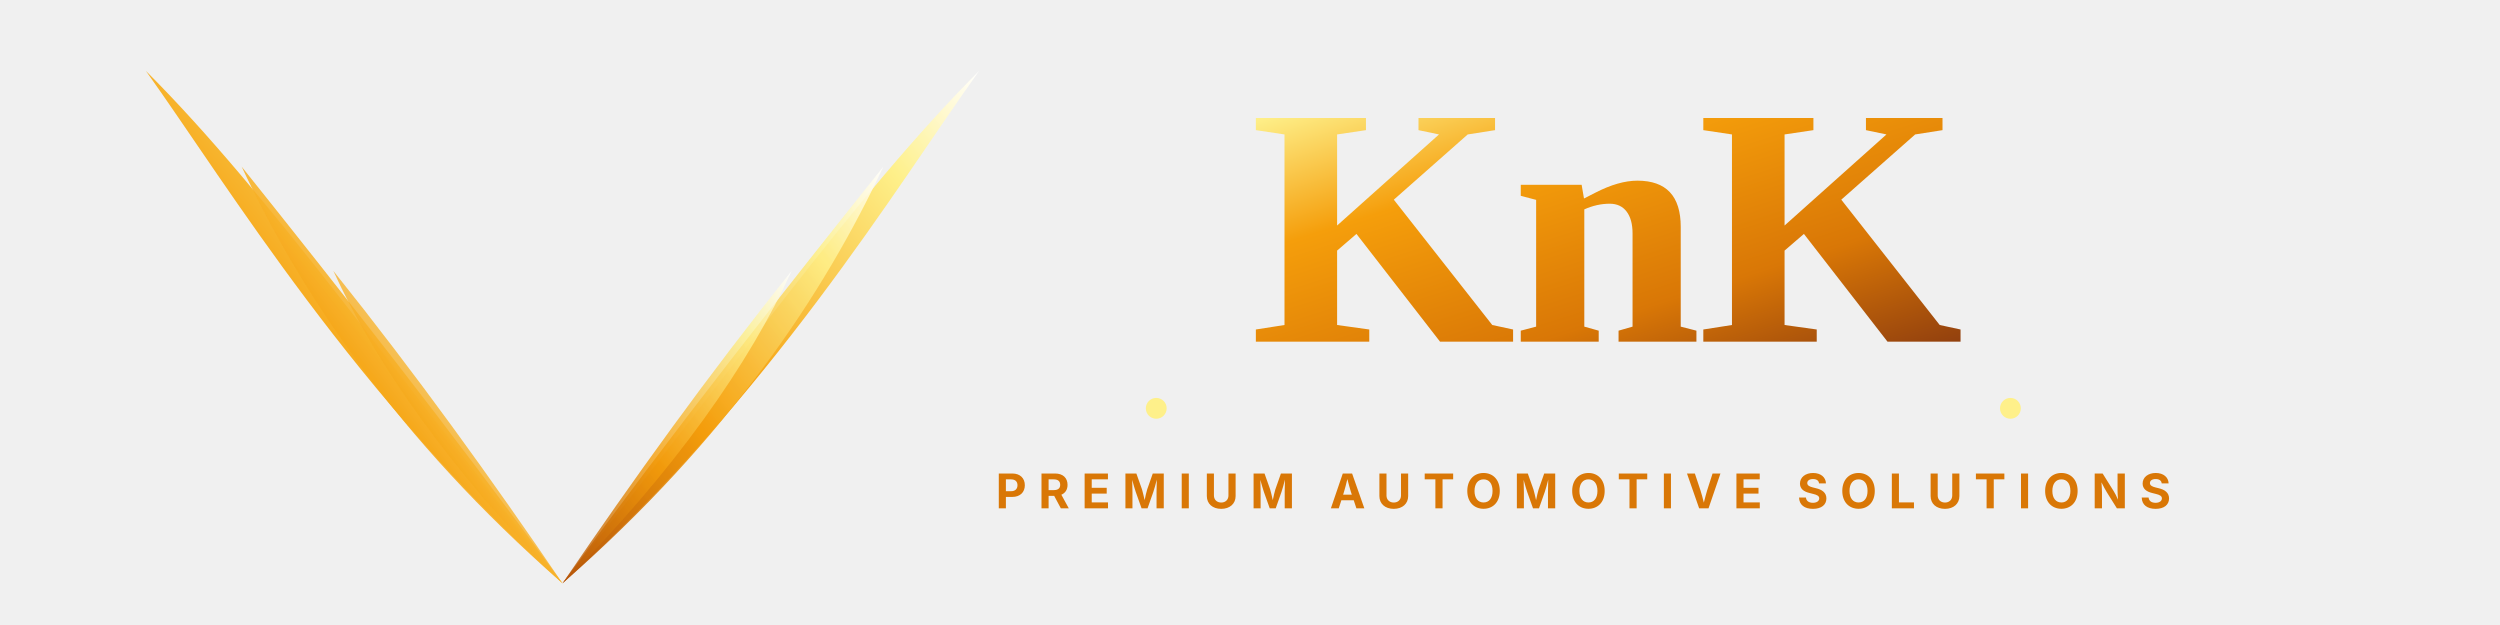
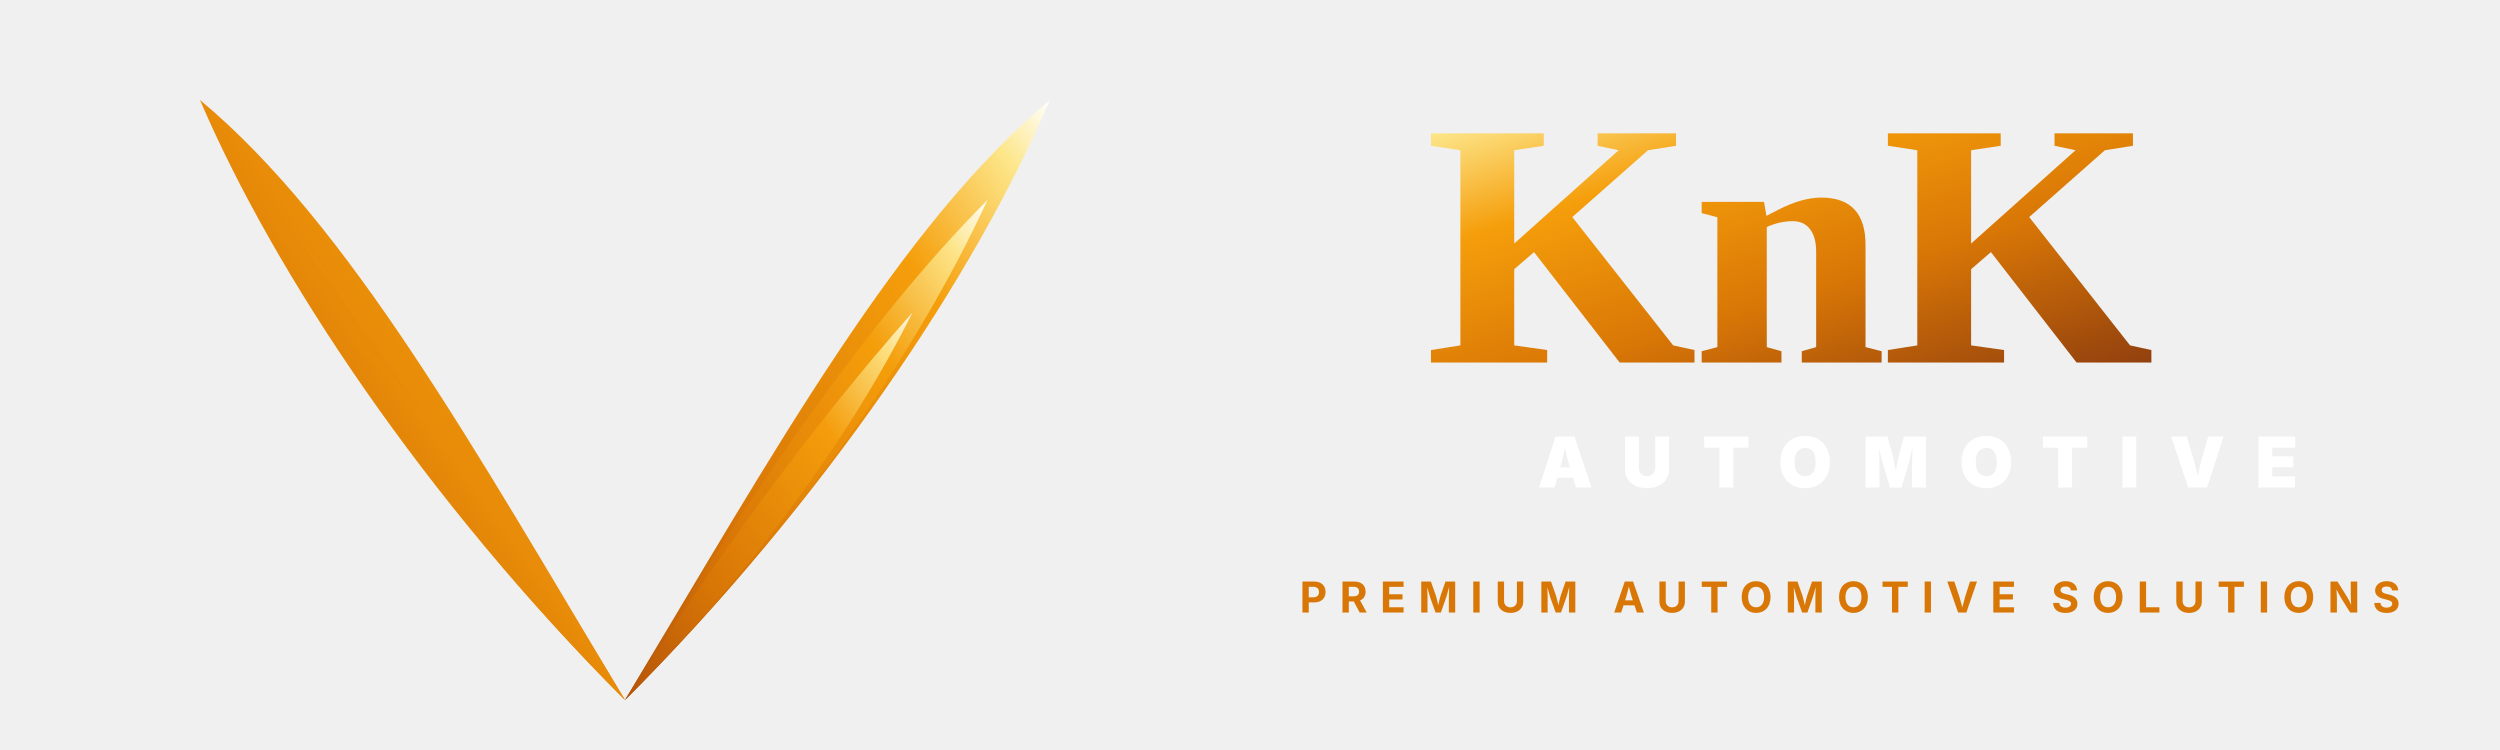
- <svg xmlns="http://www.w3.org/2000/svg" viewBox="0 0 600 150" width="600" height="150">
+ <svg xmlns="http://www.w3.org/2000/svg" viewBox="0 0 1000 300" width="1000" height="300">
  <defs>
-     <linearGradient id="knkGoldGrad" x1="0%" y1="0%" x2="100%" y2="100%">
-       <stop offset="0%" stop-color="#fef08a" />
-       <stop offset="30%" stop-color="#f59e0b" />
-       <stop offset="70%" stop-color="#d97706" />
-       <stop offset="100%" stop-color="#92400e" />
+     <linearGradient id="goldTextGrad" x1="0%" y1="0%" x2="100%" y2="100%">
+       <stop offset="0%" stop-color="#FDE68A" />
+       <stop offset="25%" stop-color="#F59E0B" />
+       <stop offset="60%" stop-color="#D97706" />
+       <stop offset="100%" stop-color="#92400E" />
    </linearGradient>
-     <linearGradient id="wingGoldGrad" x1="0%" y1="100%" x2="100%" y2="0%">
-       <stop offset="0%" stop-color="#b45309" />
-       <stop offset="40%" stop-color="#f59e0b" />
-       <stop offset="80%" stop-color="#fef08a" />
-       <stop offset="100%" stop-color="#ffffff" />
+     <linearGradient id="goldWingGrad" x1="0%" y1="100%" x2="100%" y2="0%">
+       <stop offset="0%" stop-color="#B45309" />
+       <stop offset="30%" stop-color="#D97706" />
+       <stop offset="70%" stop-color="#F59E0B" />
+       <stop offset="90%" stop-color="#FDE68A" />
+       <stop offset="100%" stop-color="#FFFFFF" />
+     </linearGradient>
+     <linearGradient id="dividerGrad" x1="0%" y1="0%" x2="0%" y2="100%">
+       <stop offset="0%" stop-color="#B45309" stop-opacity="0.2" />
+       <stop offset="30%" stop-color="#F59E0B" stop-opacity="0.9" />
+       <stop offset="70%" stop-color="#FDE68A" stop-opacity="0.9" />
+       <stop offset="100%" stop-color="#B45309" stop-opacity="0.2" />
    </linearGradient>
  </defs>
-   <g transform="translate(10, 5)">
-     <path d="M 125 135 C 75 90, 45 40, 25 12 C 55 42, 85 85, 125 135 Z" fill="url(#wingGoldGrad)" />
-     <path d="M 125 135 C 85 100, 62 65, 48 35 C 72 65, 98 98, 125 135 Z" fill="url(#wingGoldGrad)" opacity="0.9" />
-     <path d="M 125 135 C 98 108, 80 82, 70 60 C 90 85, 108 110, 125 135 Z" fill="url(#wingGoldGrad)" opacity="0.8" />
-     <path d="M 125 135 C 175 90, 205 40, 225 12 C 195 42, 165 85, 125 135 Z" fill="url(#wingGoldGrad)" />
-     <path d="M 125 135 C 165 100, 188 65, 202 35 C 178 65, 152 98, 125 135 Z" fill="url(#wingGoldGrad)" opacity="0.9" />
-     <path d="M 125 135 C 152 108, 170 82, 180 60 C 160 85, 142 110, 125 135 Z" fill="url(#wingGoldGrad)" opacity="0.8" />
+   <g transform="translate(40, 20)">
+     <path d="M 210 260 C 130 180, 70 90, 40 20 C 100 70, 150 160, 210 260 Z" fill="url(#goldWingGrad)" />
+     <path d="M 210 260 C 145 195, 95 125, 65 60 C 115 110, 165 185, 210 260 Z" fill="url(#goldWingGrad)" opacity="0.95" />
+     <path d="M 210 260 C 160 210, 120 155, 95 105 C 135 150, 175 205, 210 260 Z" fill="url(#goldWingGrad)" opacity="0.88" />
+     <path d="M 210 260 C 290 180, 350 90, 380 20 C 320 70, 270 160, 210 260 Z" fill="url(#goldWingGrad)" />
+     <path d="M 210 260 C 275 195, 325 125, 355 60 C 305 110, 255 185, 210 260 Z" fill="url(#goldWingGrad)" opacity="0.95" />
+     <path d="M 210 260 C 260 210, 300 155, 325 105 C 285 150, 245 205, 210 260 Z" fill="url(#goldWingGrad)" opacity="0.88" />
  </g>
-   <g transform="translate(250, 0)">
-     <text x="50" y="82" font-family="Georgia, 'Times New Roman', serif" font-size="82" font-weight="bold" fill="url(#knkGoldGrad)" letter-spacing="-1">
+   <line x1="490" y1="35" x2="490" y2="265" stroke="url(#dividerGrad)" stroke-width="3" stroke-linecap="round" />
+   <g transform="translate(540, 0)">
+     <text x="30" y="145" font-family="Georgia, 'Times New Roman', serif" font-size="140" font-weight="bold" fill="url(#goldTextGrad)" letter-spacing="-2">
      KnK
    </text>
-     <line x1="10" y1="98" x2="45" y2="98" stroke="url(#knkGoldGrad)" stroke-width="3" stroke-linecap="round" />
-     <circle cx="27.5" cy="98" r="2.5" fill="#fef08a" />
-     <line x1="215" y1="98" x2="250" y2="98" stroke="url(#knkGoldGrad)" stroke-width="3" stroke-linecap="round" />
-     <circle cx="232.5" cy="98" r="2.5" fill="#fef08a" />
-     <text x="130" y="122" font-family="'Inter', 'Montserrat', sans-serif" font-size="11.5" font-weight="700" fill="#d97706" letter-spacing="2.8" text-anchor="middle">
+     <g transform="translate(0, 195)">
+       <line x1="0" y1="-8" x2="60" y2="-8" stroke="url(#goldTextGrad)" stroke-width="3" stroke-linecap="round" />
+       <text x="75" y="0" font-family="'Plus Jakarta Sans', 'Inter', sans-serif" font-size="28" font-weight="900" fill="#FFFFFF" letter-spacing="12">
+         AUTOMOTIVE
+       </text>
+       <line x1="340" y1="-8" x2="400" y2="-8" stroke="url(#goldTextGrad)" stroke-width="3" stroke-linecap="round" />
+     </g>
+     <text x="200" y="245" font-family="'Plus Jakarta Sans', 'Inter', sans-serif" font-size="17" font-weight="700" fill="#D97706" letter-spacing="5" text-anchor="middle">
      PREMIUM AUTOMOTIVE SOLUTIONS
    </text>
  </g>
</svg>
